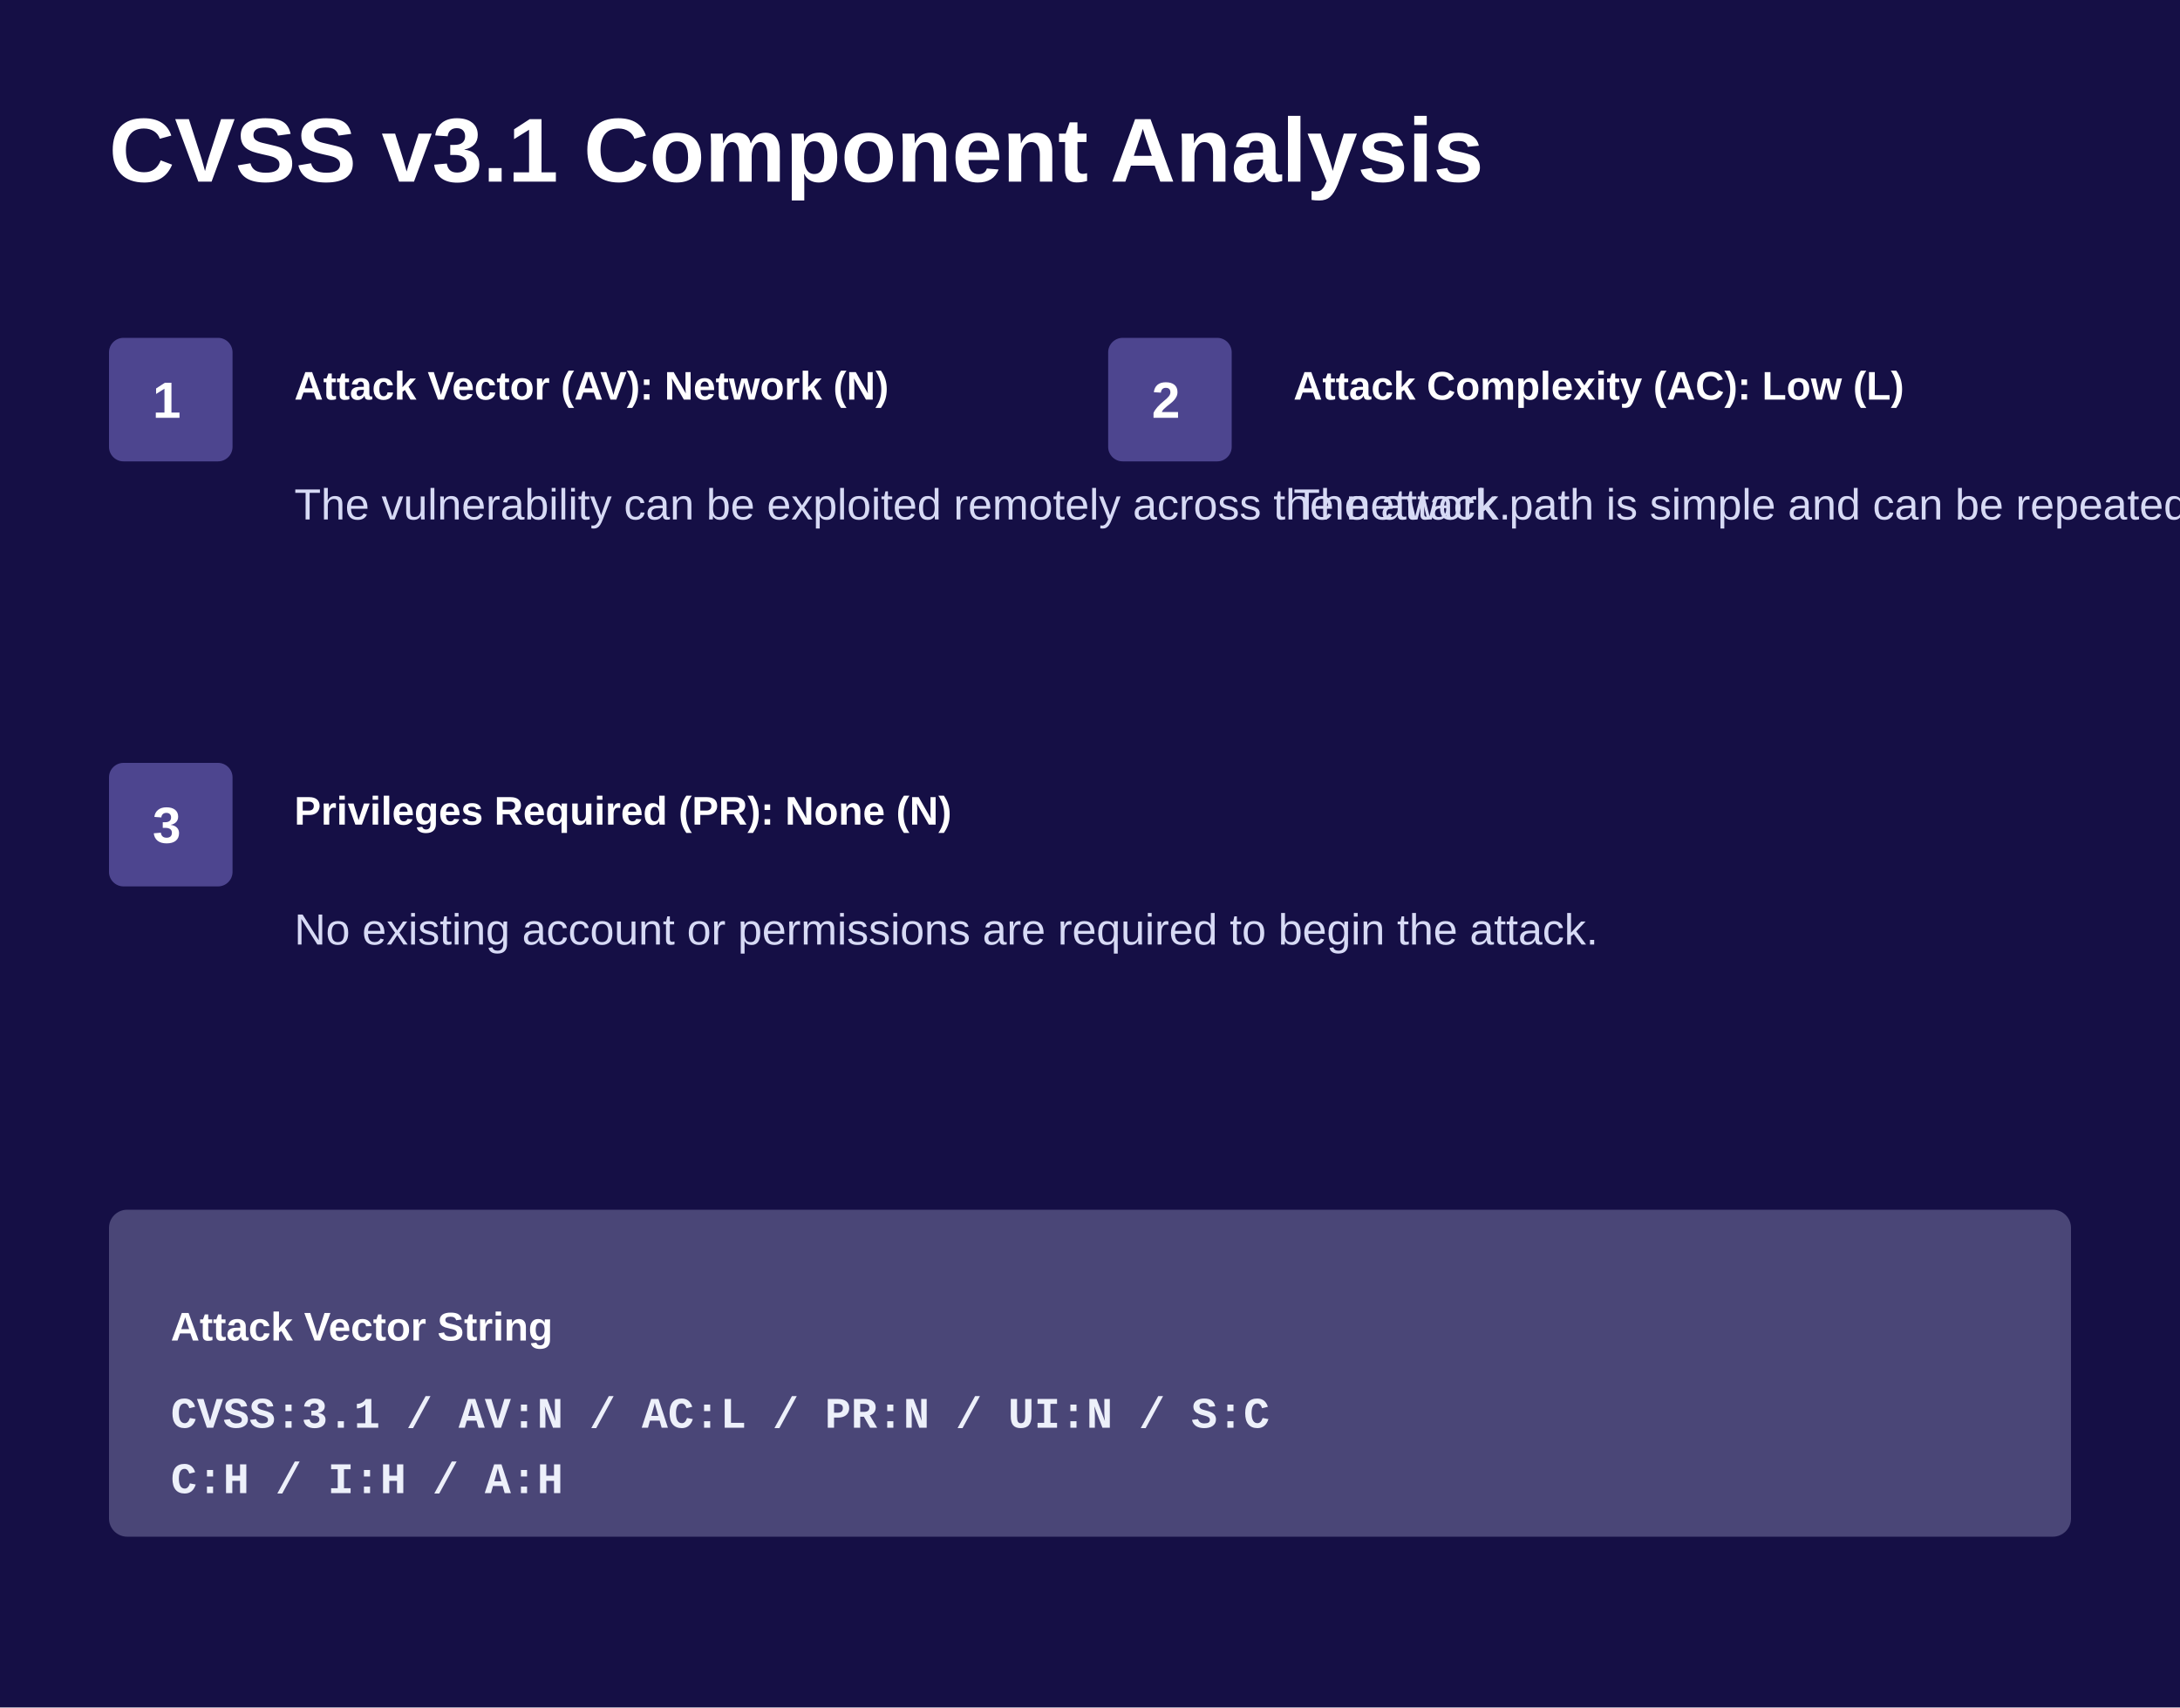
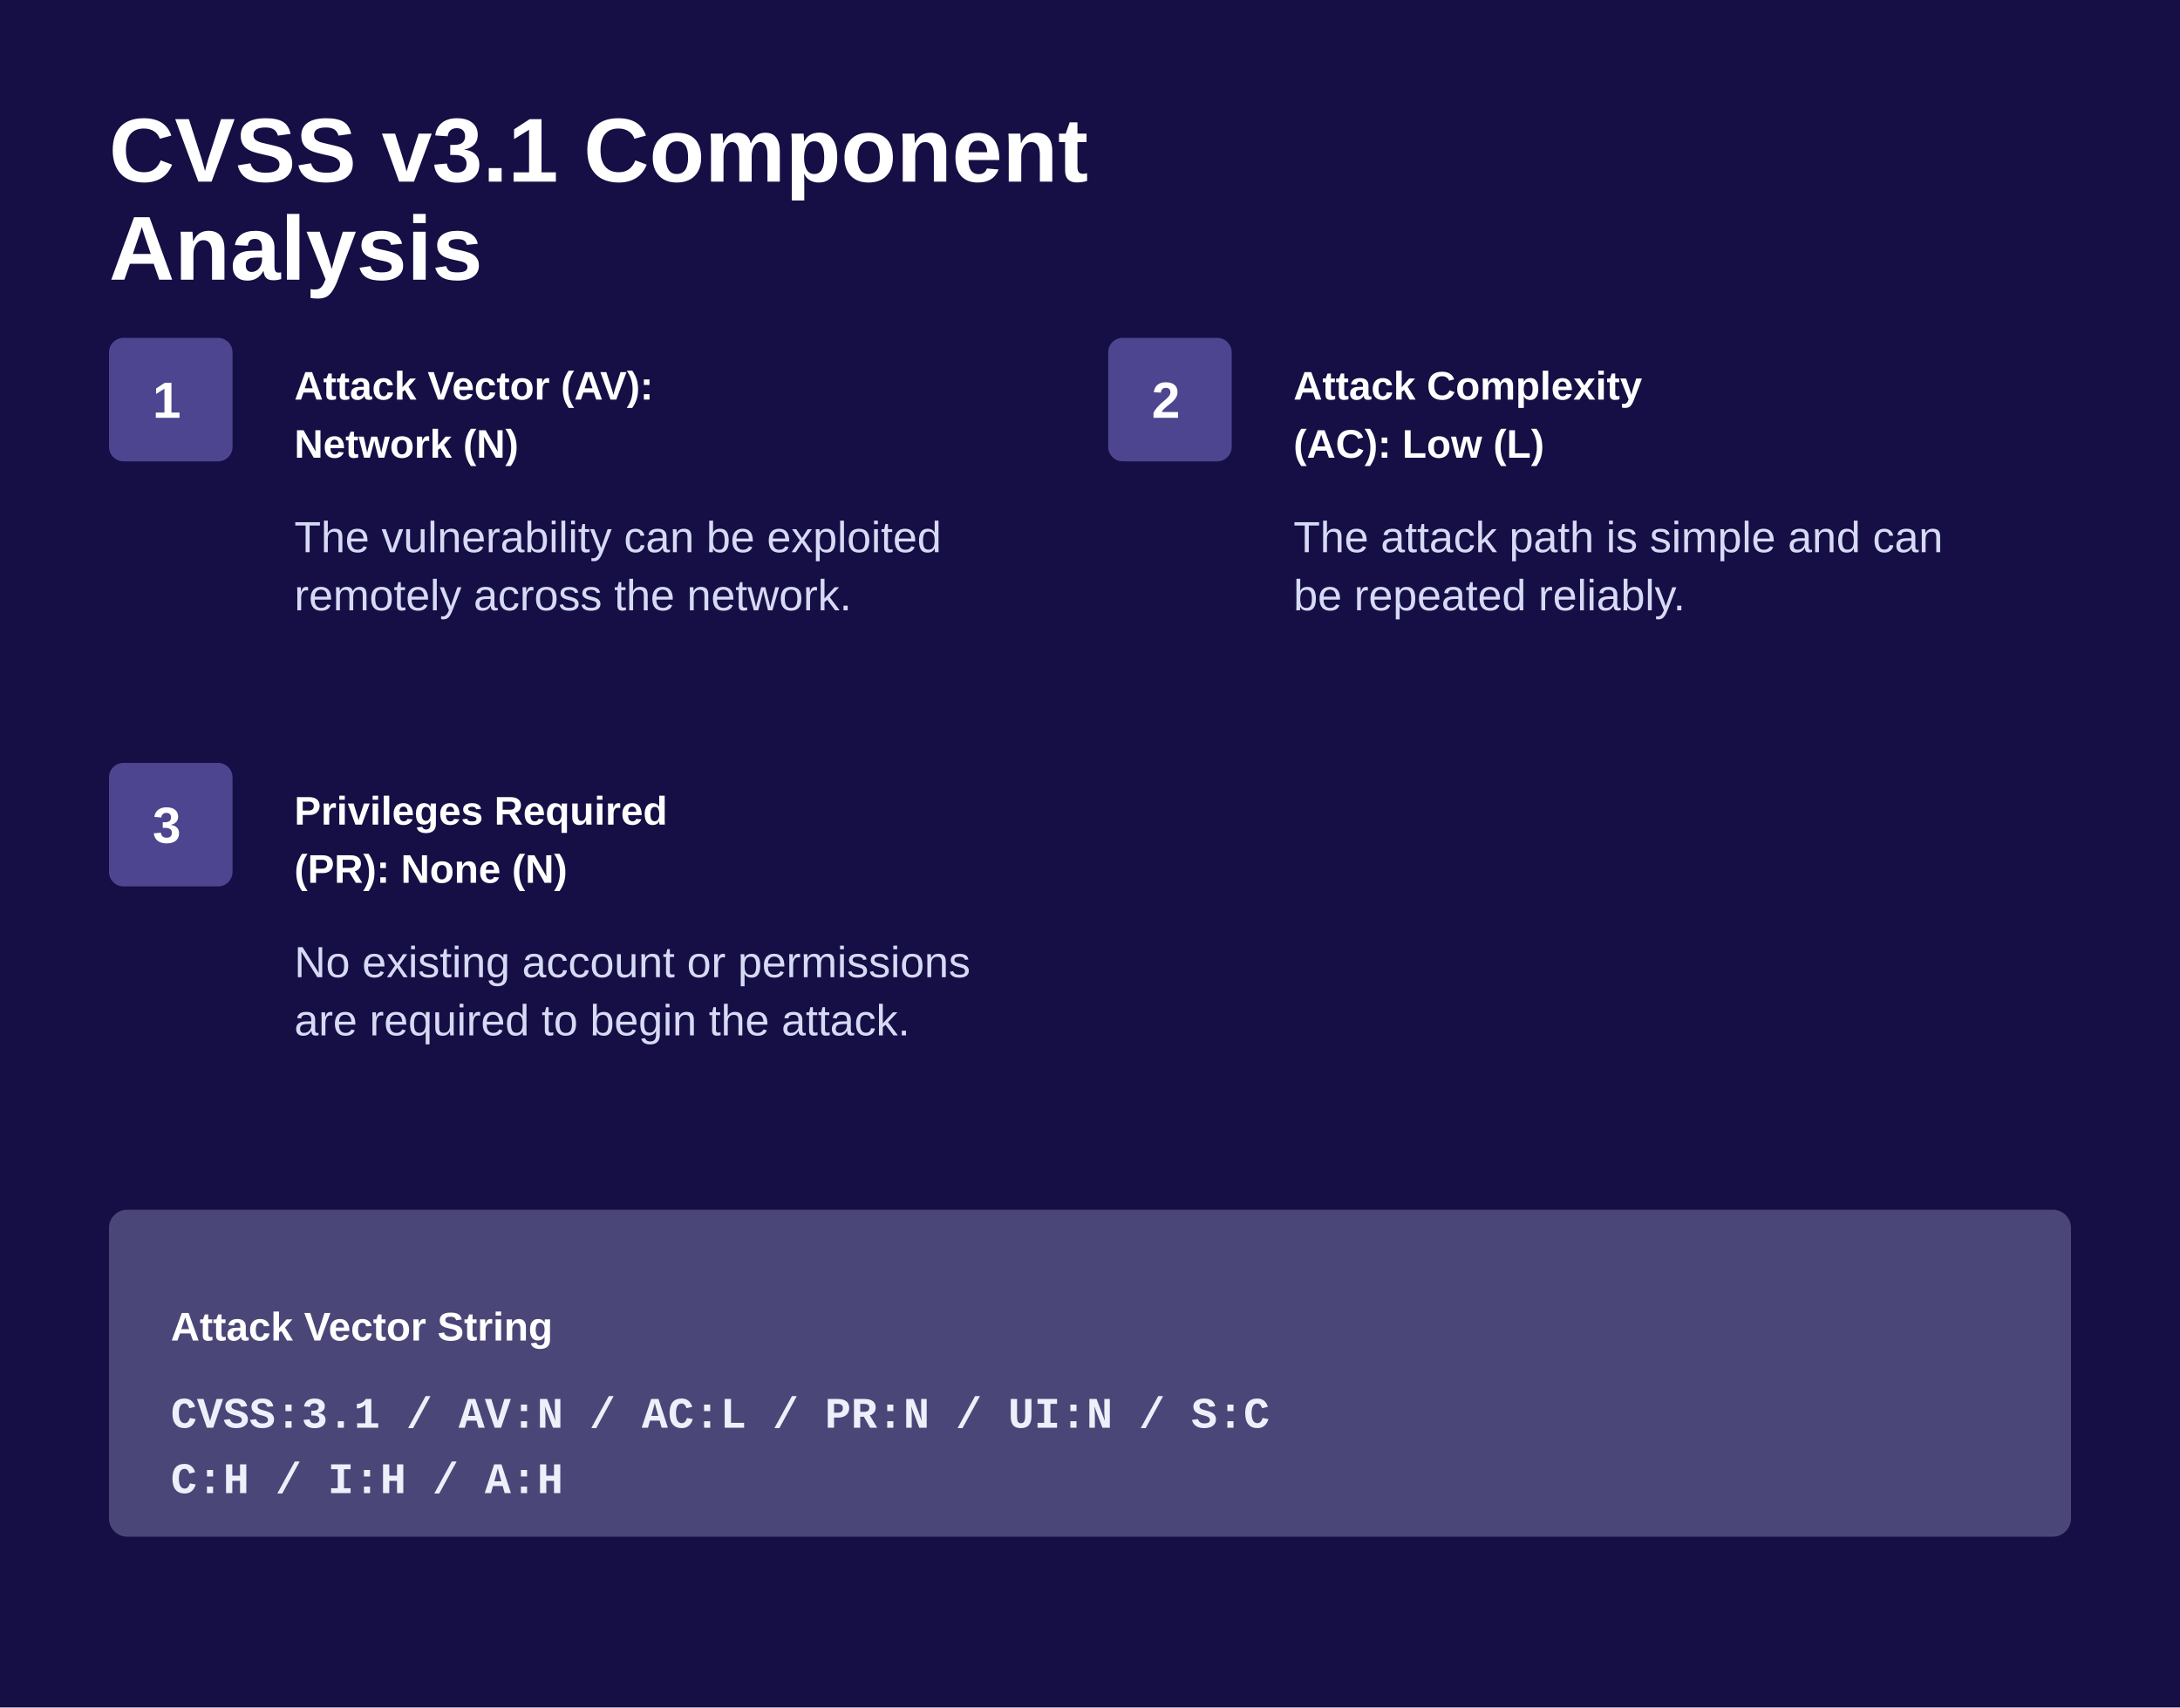
<svg xmlns="http://www.w3.org/2000/svg" width="1200" height="940" viewBox="0 0 1200 940" role="img" aria-labelledby="title desc">
  <defs>
    <style>
      .title { fill: #ffffff; font: 700 50px 'Segoe UI', Arial, sans-serif; }
      .body { fill: #d7daf5; font: 400 24px 'Segoe UI', Arial, sans-serif; }
      .metric { fill: #ffffff; font: 700 22px 'Segoe UI', Arial, sans-serif; }
      .num { fill: #ffffff; font: 700 28px 'Segoe UI', Arial, sans-serif; }
      .vector { fill: #edf0fa; font: 700 24px 'Consolas', 'Courier New', monospace; }
    </style>
  </defs>
  <rect width="1200" height="940" fill="#150f45" />
-   <text x="60" y="100" class="title">CVSS v3.1 Component Analysis</text>
+   <text x="60" y="100" class="title">CVSS v3.1 Component</text>
+   <text x="60" y="154" class="title">Analysis</text>
  <rect x="60" y="186" width="68" height="68" rx="8" fill="#4d458f" />
  <text x="84" y="230" class="num">1</text>
-   <text x="162" y="220" class="metric">Attack Vector (AV): Network (N)</text>
-   <text x="162" y="286" class="body">The vulnerability can be exploited remotely across the network.</text>
+   <text x="162" y="220" class="metric">Attack Vector (AV):</text>
+   <text x="162" y="252" class="metric">Network (N)</text>
+   <text x="162" y="304" class="body">The vulnerability can be exploited</text>
+   <text x="162" y="336" class="body">remotely across the network.</text>
  <rect x="610" y="186" width="68" height="68" rx="8" fill="#4d458f" />
  <text x="634" y="230" class="num">2</text>
-   <text x="712" y="220" class="metric">Attack Complexity (AC): Low (L)</text>
-   <text x="712" y="286" class="body">The attack path is simple and can be repeated reliably.</text>
+   <text x="712" y="220" class="metric">Attack Complexity</text>
+   <text x="712" y="252" class="metric">(AC): Low (L)</text>
+   <text x="712" y="304" class="body">The attack path is simple and can</text>
+   <text x="712" y="336" class="body">be repeated reliably.</text>
  <rect x="60" y="420" width="68" height="68" rx="8" fill="#4d458f" />
  <text x="84" y="464" class="num">3</text>
-   <text x="162" y="454" class="metric">Privileges Required (PR): None (N)</text>
-   <text x="162" y="520" class="body">No existing account or permissions are required to begin the attack.</text>
+   <text x="162" y="454" class="metric">Privileges Required</text>
+   <text x="162" y="486" class="metric">(PR): None (N)</text>
+   <text x="162" y="538" class="body">No existing account or permissions</text>
+   <text x="162" y="570" class="body">are required to begin the attack.</text>
  <rect x="60" y="666" width="1080" height="180" rx="10" fill="#4a4677" />
  <text x="94" y="738" class="metric">Attack Vector String</text>
  <text x="94" y="786" class="vector">CVSS:3.1 / AV:N / AC:L / PR:N / UI:N / S:C</text>
  <text x="94" y="822" class="vector">C:H / I:H / A:H</text>
</svg>
